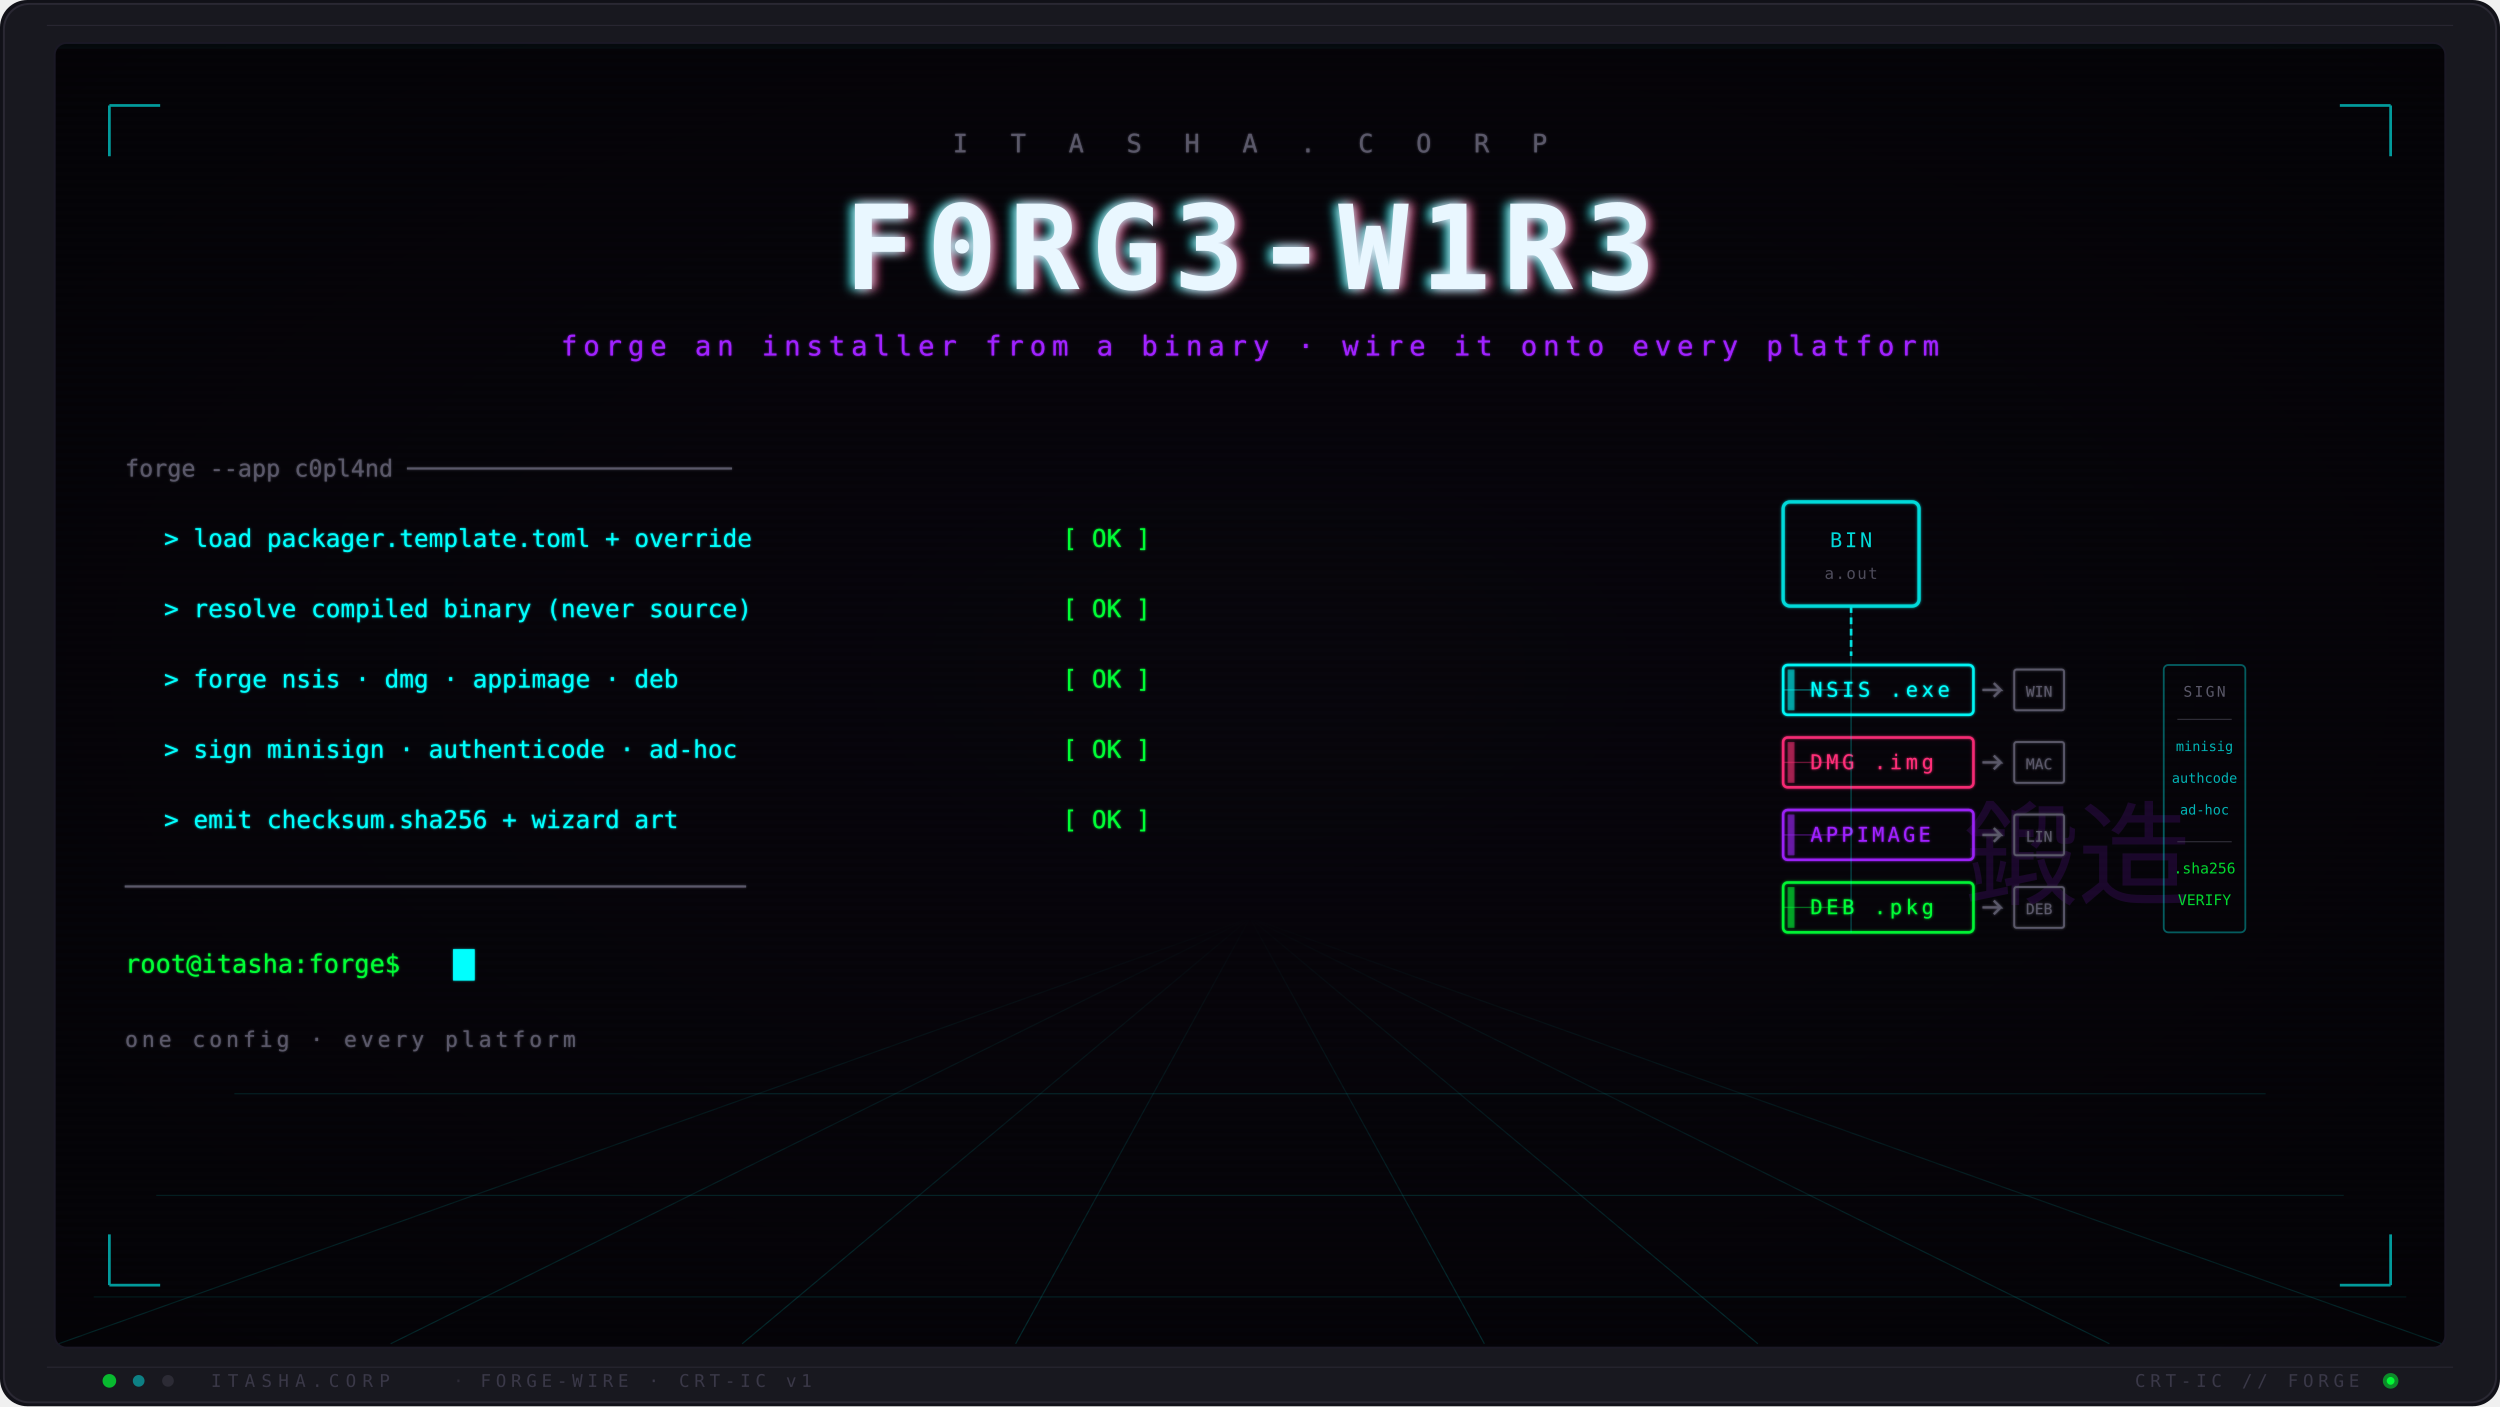
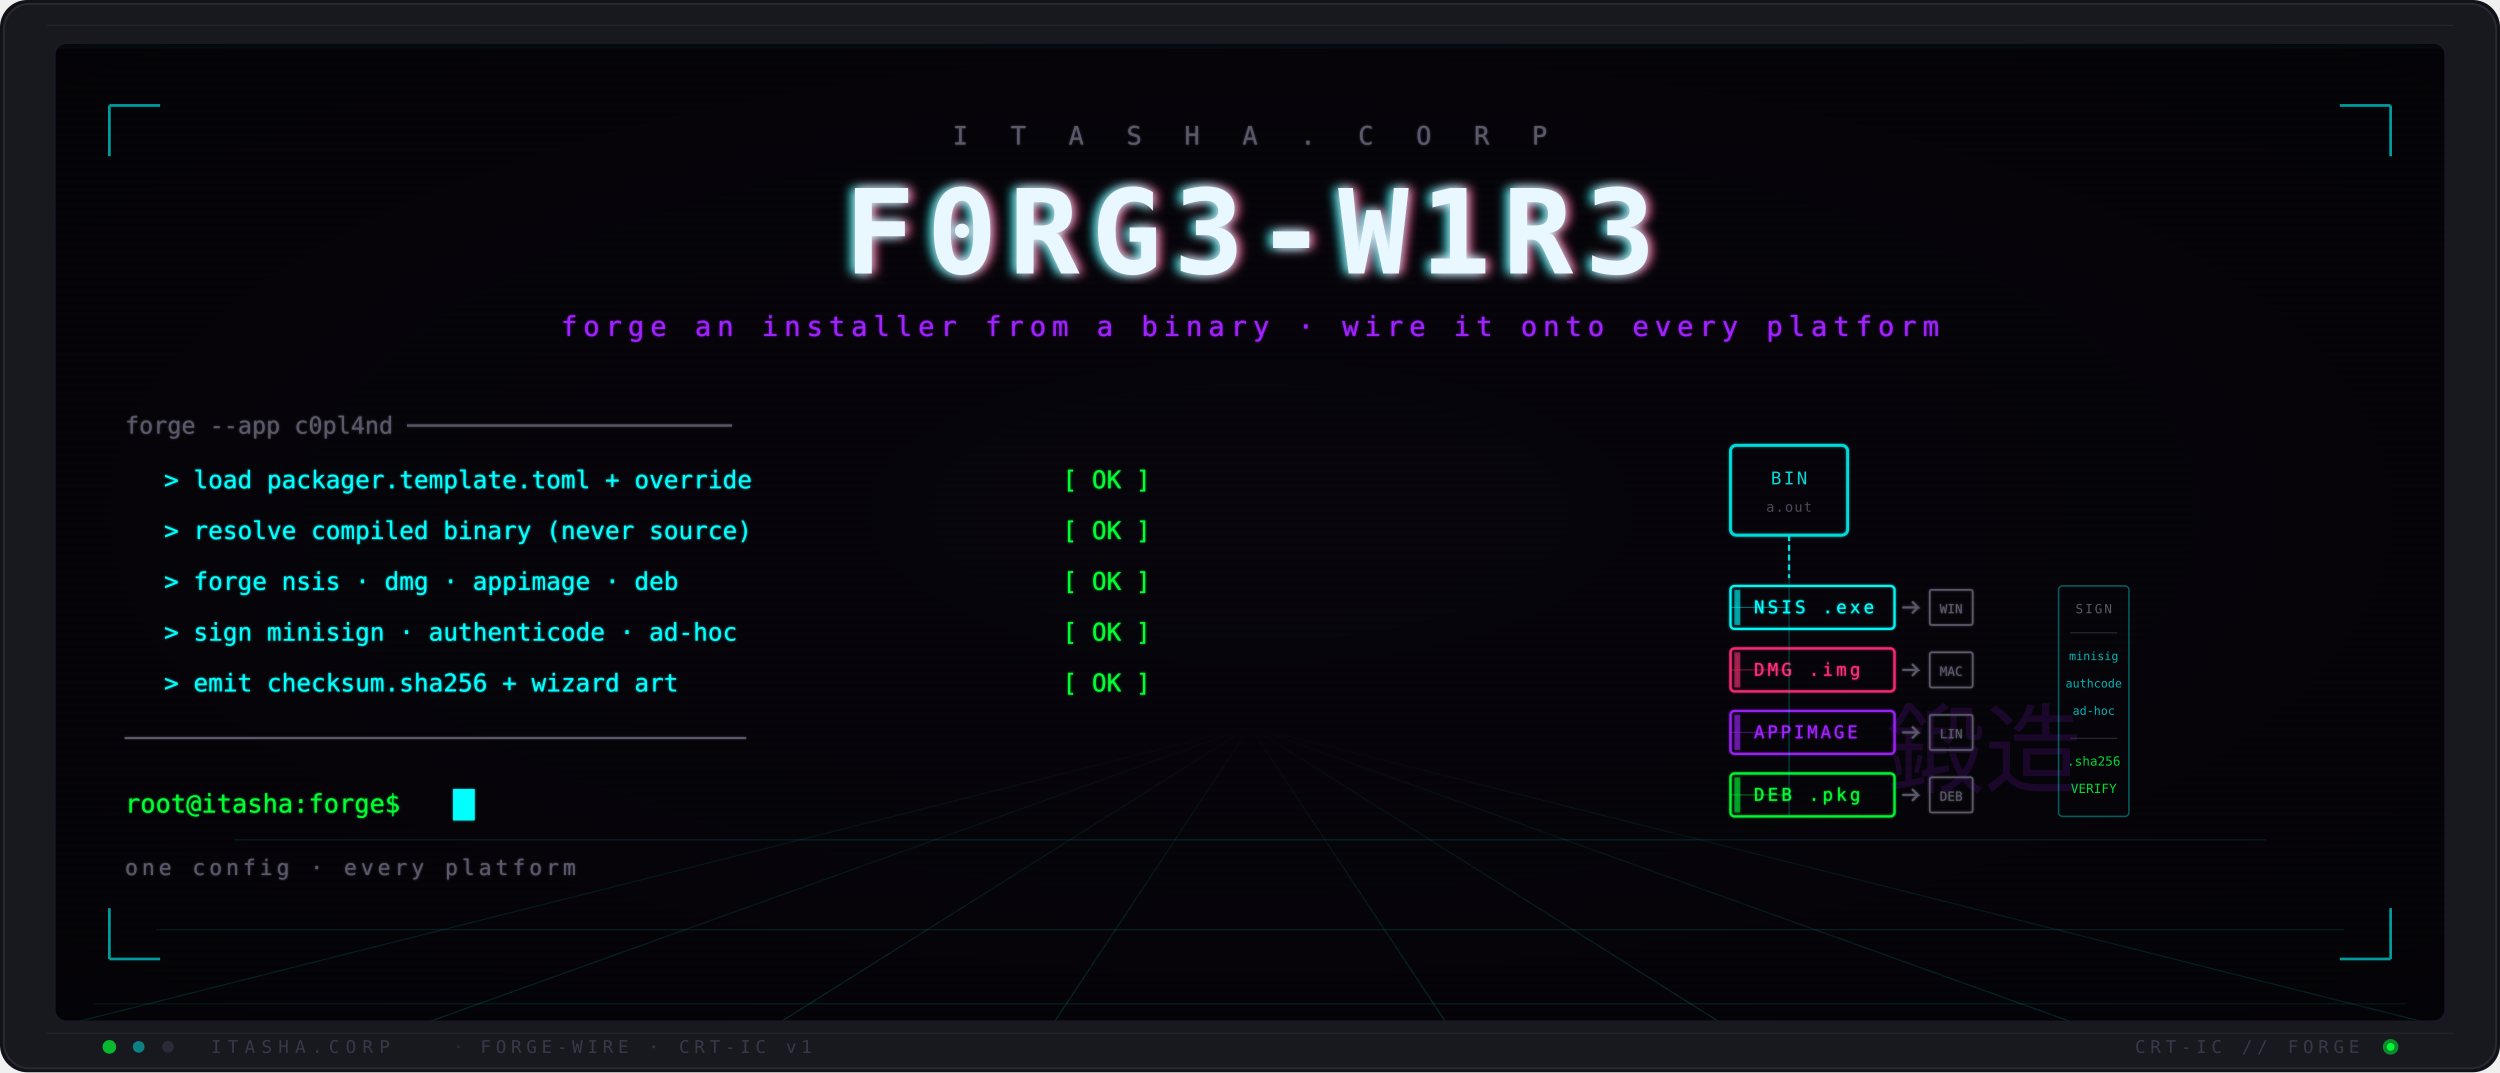
- <svg xmlns="http://www.w3.org/2000/svg" viewBox="0 0 1280 720" width="1280" height="720" role="img" aria-label="F0RG3-W1R3 — forge an installer from a binary, wire it onto every platform">
+ <svg xmlns="http://www.w3.org/2000/svg" viewBox="0 0 1280 549" width="1280" height="549" role="img" aria-label="F0RG3-W1R3 — forge an installer from a binary, wire it onto every platform">
  <defs>
    <pattern id="scan" patternUnits="userSpaceOnUse" width="1280" height="4">
      <rect width="1280" height="2" fill="transparent" />
      <rect y="2" width="1280" height="2" fill="rgba(0,0,0,0.16)" />
    </pattern>
    <radialGradient id="vig" cx="50%" cy="48%" r="72%">
      <stop offset="0%" stop-color="transparent" />
      <stop offset="100%" stop-color="rgba(0,0,0,0.46)" />
    </radialGradient>
    <linearGradient id="grid" x1="0" y1="0" x2="0" y2="1">
      <stop offset="0%" stop-color="#00fffe" stop-opacity="0" />
      <stop offset="100%" stop-color="#00fffe" stop-opacity="0.5" />
    </linearGradient>
    <filter id="phos">
      <feGaussianBlur in="SourceGraphic" stdDeviation="0.7" result="b" />
      <feMerge>
        <feMergeNode in="b" />
        <feMergeNode in="SourceGraphic" />
      </feMerge>
    </filter>
    <filter id="soft">
      <feGaussianBlur stdDeviation="2.4" />
    </filter>
    <filter id="glow">
      <feGaussianBlur stdDeviation="2.6" result="b" />
      <feMerge>
        <feMergeNode in="b" />
        <feMergeNode in="SourceGraphic" />
      </feMerge>
    </filter>
    <clipPath id="sc">
-       <rect x="28" y="22" width="1224" height="668" rx="6" />
+       <rect x="28" y="22" width="1224" height="501" rx="6" />
    </clipPath>
  </defs>
  <style>
    text { font-family: 'SF Mono','Fira Code','Cascadia Code','JetBrains Mono',Consolas,monospace; }
-     @keyframes sweep { 0% { transform: translateY(0); } 100% { transform: translateY(668px); } }
+     @keyframes sweep { 0% { transform: translateY(0); } 100% { transform: translateY(501px); } }
    @keyframes flicker { 0%,96%,100% { opacity: 1; } 97% { opacity: 0.97; } 98% { opacity: 0.995; } }
    @keyframes bootReveal { 0% { opacity: 0; } 100% { opacity: 0.92; } }
    @keyframes curBlink { 0%,50% { opacity: 1; } 51%,100% { opacity: 0; } }
    @keyframes heartbeat { 0%,100% { r: 4; opacity: 0.55; } 15% { r: 5; opacity: 0.95; } 30% { r: 4; opacity: 0.55; } 50% { r: 4.4; opacity: 0.8; } }
-     @keyframes edgeGlow { 0% { stroke-dashoffset: 3784; } 100% { stroke-dashoffset: 0; } }
+     @keyframes edgeGlow { 0% { stroke-dashoffset: 3450; } 100% { stroke-dashoffset: 0; } }
    @keyframes phosphorBloom { 0%,100% { opacity: 0; } 50% { opacity: 0.02; } }
    @keyframes signalPulse { 0% { stroke-dashoffset: 18; opacity: 0.85; } 100% { stroke-dashoffset: 0; opacity: 0.3; } }
    @keyframes nodeBlink { 0%,100% { opacity: 0.9; } 50% { opacity: 0.35; } }
    @media (prefers-reduced-motion: reduce) { * { animation: none !important; } }
  </style>
-   <rect x="0" y="0" width="1280" height="720" rx="14" fill="#111118" />
-   <rect x="2" y="2" width="1276" height="716" rx="13" fill="#18181f" stroke="#2a2833" stroke-width="1" />
+   <rect x="0" y="0" width="1280" height="549" rx="14" fill="#111118" />
+   <rect x="2" y="2" width="1276" height="545" rx="13" fill="#18181f" stroke="#2a2833" stroke-width="1" />
  <line x1="24" y1="13" x2="1256" y2="13" stroke="#2a2833" stroke-width="0.5" />
-   <line x1="24" y1="700" x2="1256" y2="700" stroke="#2a2833" stroke-width="0.5" />
-   <rect x="28" y="22" width="1224" height="668" rx="6" fill="#08060d" />
+   <line x1="24" y1="529" x2="1256" y2="529" stroke="#2a2833" stroke-width="0.5" />
+   <rect x="28" y="22" width="1224" height="501" rx="6" fill="#08060d" />
  <g clip-path="url(#sc)">
    <g stroke="url(#grid)" stroke-width="0.6" opacity="0.5">
-       <line x1="640" y1="470" x2="30" y2="688" />
-       <line x1="640" y1="470" x2="200" y2="688" />
-       <line x1="640" y1="470" x2="380" y2="688" />
-       <line x1="640" y1="470" x2="520" y2="688" />
-       <line x1="640" y1="470" x2="640" y2="688" />
-       <line x1="640" y1="470" x2="760" y2="688" />
-       <line x1="640" y1="470" x2="900" y2="688" />
-       <line x1="640" y1="470" x2="1080" y2="688" />
-       <line x1="640" y1="470" x2="1250" y2="688" />
+       <line x1="640" y1="372" x2="40" y2="523" />
+       <line x1="640" y1="372" x2="220" y2="523" />
+       <line x1="640" y1="372" x2="400" y2="523" />
+       <line x1="640" y1="372" x2="540" y2="523" />
+       <line x1="640" y1="372" x2="640" y2="523" />
+       <line x1="640" y1="372" x2="740" y2="523" />
+       <line x1="640" y1="372" x2="880" y2="523" />
+       <line x1="640" y1="372" x2="1060" y2="523" />
+       <line x1="640" y1="372" x2="1240" y2="523" />
    </g>
    <g stroke="#00fffe" stroke-width="0.5" opacity="0.22">
-       <line x1="120" y1="560" x2="1160" y2="560" />
-       <line x1="80" y1="612" x2="1200" y2="612" />
-       <line x1="48" y1="664" x2="1232" y2="664" />
+       <line x1="120" y1="430" x2="1160" y2="430" />
+       <line x1="80" y1="476" x2="1200" y2="476" />
+       <line x1="48" y1="514" x2="1232" y2="514" />
    </g>
    <rect x="28" y="22" width="1224" height="3" fill="#00fffe" opacity="0.05" style="animation: sweep 9s linear infinite;" />
-     <rect x="28" y="22" width="1224" height="668" fill="#ffffff" opacity="0" style="animation: phosphorBloom 8s ease-in-out infinite;" />
+     <rect x="28" y="22" width="1224" height="501" fill="#ffffff" opacity="0" style="animation: phosphorBloom 8s ease-in-out infinite;" />
  </g>
-   <rect x="28" y="22" width="1224" height="668" rx="6" fill="url(#scan)" />
-   <rect x="28" y="22" width="1224" height="668" rx="6" fill="url(#vig)" />
-   <rect x="28" y="22" width="1224" height="668" rx="6" fill="none" stroke="#00fffe" stroke-width="1" opacity="0.07" stroke-dasharray="22,3762" style="animation: edgeGlow 11s linear infinite;" />
-   <rect x="28" y="22" width="1224" height="668" rx="6" fill="none" stroke="#1a1825" />
+   <rect x="28" y="22" width="1224" height="501" rx="6" fill="url(#scan)" />
+   <rect x="28" y="22" width="1224" height="501" rx="6" fill="url(#vig)" />
+   <rect x="28" y="22" width="1224" height="501" rx="6" fill="none" stroke="#00fffe" stroke-width="1" opacity="0.07" stroke-dasharray="22,3428" style="animation: edgeGlow 11s linear infinite;" />
+   <rect x="28" y="22" width="1224" height="501" rx="6" fill="none" stroke="#1a1825" />
  <g stroke="#00fffe" stroke-width="1.4" fill="none" opacity="0.6">
    <path d="M56 54 h26 M56 54 v26" />
    <path d="M1224 54 h-26 M1224 54 v26" />
-     <path d="M56 658 h26 M56 658 v-26" />
-     <path d="M1224 658 h-26 M1224 658 v-26" />
+     <path d="M56 491 h26 M56 491 v-26" />
+     <path d="M1224 491 h-26 M1224 491 v-26" />
  </g>
  <g style="animation: flicker 7s infinite;">
-     <text x="640" y="78" text-anchor="middle" font-size="13" fill="#5a5869" letter-spacing="7" filter="url(#phos)">I T A S H A . C O R P</text>
+     <text x="640" y="74" text-anchor="middle" font-size="13" fill="#5a5869" letter-spacing="7" filter="url(#phos)">I T A S H A . C O R P</text>
    <g font-size="60" font-weight="bold" letter-spacing="6" text-anchor="middle">
-       <text x="643" y="148" fill="#ff2d78" opacity="0.55" filter="url(#soft)">F0RG3-W1R3</text>
-       <text x="637" y="148" fill="#00fffe" opacity="0.55" filter="url(#soft)">F0RG3-W1R3</text>
-       <text x="640" y="148" fill="#e9f7ff" filter="url(#glow)">F0RG3-W1R3</text>
+       <text x="643" y="140" fill="#ff2d78" opacity="0.55" filter="url(#soft)">F0RG3-W1R3</text>
+       <text x="637" y="140" fill="#00fffe" opacity="0.55" filter="url(#soft)">F0RG3-W1R3</text>
+       <text x="640" y="140" fill="#e9f7ff" filter="url(#glow)">F0RG3-W1R3</text>
    </g>
-     <text x="640" y="182" text-anchor="middle" font-size="14" fill="#a020ff" letter-spacing="3" filter="url(#phos)">forge an installer from a binary · wire it onto every platform</text>
+     <text x="640" y="172" text-anchor="middle" font-size="14" fill="#a020ff" letter-spacing="3" filter="url(#phos)">forge an installer from a binary · wire it onto every platform</text>
    <g filter="url(#phos)">
-       <text x="64" y="244" font-size="12" fill="#5a5869">forge --app c0pl4nd ───────────────────────</text>
-       <text x="84" y="280" font-size="12.5" fill="#00fffe" style="animation: bootReveal 0.35s ease-out 0.2s both;">&gt; load packager.template.toml + override</text>
-       <text x="544" y="280" font-size="12.5" fill="#01fe36" style="animation: bootReveal 0.35s ease-out 0.2s both;">[ OK ]</text>
-       <text x="84" y="316" font-size="12.5" fill="#00fffe" style="animation: bootReveal 0.35s ease-out 0.5s both;">&gt; resolve compiled binary (never source)</text>
-       <text x="544" y="316" font-size="12.5" fill="#01fe36" style="animation: bootReveal 0.35s ease-out 0.5s both;">[ OK ]</text>
-       <text x="84" y="352" font-size="12.5" fill="#00fffe" style="animation: bootReveal 0.35s ease-out 0.8s both;">&gt; forge  nsis · dmg · appimage · deb</text>
-       <text x="544" y="352" font-size="12.5" fill="#01fe36" style="animation: bootReveal 0.35s ease-out 0.8s both;">[ OK ]</text>
-       <text x="84" y="388" font-size="12.5" fill="#00fffe" style="animation: bootReveal 0.35s ease-out 1.1s both;">&gt; sign  minisign · authenticode · ad-hoc</text>
-       <text x="544" y="388" font-size="12.5" fill="#01fe36" style="animation: bootReveal 0.35s ease-out 1.1s both;">[ OK ]</text>
-       <text x="84" y="424" font-size="12.5" fill="#00fffe" style="animation: bootReveal 0.35s ease-out 1.4s both;">&gt; emit  checksum.sha256 + wizard art</text>
-       <text x="544" y="424" font-size="12.5" fill="#01fe36" style="animation: bootReveal 0.35s ease-out 1.4s both;">[ OK ]</text>
-       <text x="64" y="458" font-size="12" fill="#5a5869">────────────────────────────────────────────</text>
-       <text x="64" y="498" font-size="13" fill="#01fe36">root@itasha:forge$</text>
-       <rect x="232" y="486" width="11" height="16" fill="#00fffe" style="animation: curBlink 1.1s step-end infinite;" />
-       <text x="64" y="536" font-size="11" fill="#5a5869" letter-spacing="2">one config · every platform</text>
+       <text x="64" y="222" font-size="12" fill="#5a5869">forge --app c0pl4nd ───────────────────────</text>
+       <text x="84" y="250" font-size="12.5" fill="#00fffe" style="animation: bootReveal 0.35s ease-out 0.2s both;">&gt; load packager.template.toml + override</text>
+       <text x="544" y="250" font-size="12.5" fill="#01fe36" style="animation: bootReveal 0.35s ease-out 0.2s both;">[ OK ]</text>
+       <text x="84" y="276" font-size="12.5" fill="#00fffe" style="animation: bootReveal 0.35s ease-out 0.5s both;">&gt; resolve compiled binary (never source)</text>
+       <text x="544" y="276" font-size="12.5" fill="#01fe36" style="animation: bootReveal 0.35s ease-out 0.5s both;">[ OK ]</text>
+       <text x="84" y="302" font-size="12.5" fill="#00fffe" style="animation: bootReveal 0.35s ease-out 0.8s both;">&gt; forge  nsis · dmg · appimage · deb</text>
+       <text x="544" y="302" font-size="12.5" fill="#01fe36" style="animation: bootReveal 0.35s ease-out 0.8s both;">[ OK ]</text>
+       <text x="84" y="328" font-size="12.5" fill="#00fffe" style="animation: bootReveal 0.35s ease-out 1.1s both;">&gt; sign  minisign · authenticode · ad-hoc</text>
+       <text x="544" y="328" font-size="12.5" fill="#01fe36" style="animation: bootReveal 0.35s ease-out 1.1s both;">[ OK ]</text>
+       <text x="84" y="354" font-size="12.5" fill="#00fffe" style="animation: bootReveal 0.35s ease-out 1.4s both;">&gt; emit  checksum.sha256 + wizard art</text>
+       <text x="544" y="354" font-size="12.5" fill="#01fe36" style="animation: bootReveal 0.35s ease-out 1.4s both;">[ OK ]</text>
+       <text x="64" y="382" font-size="12" fill="#5a5869">────────────────────────────────────────────</text>
+       <text x="64" y="416" font-size="13" fill="#01fe36">root@itasha:forge$</text>
+       <rect x="232" y="404" width="11" height="16" fill="#00fffe" style="animation: curBlink 1.1s step-end infinite;" />
+       <text x="64" y="448" font-size="11" fill="#5a5869" letter-spacing="2">one config · every platform</text>
    </g>
-     <g transform="translate(906, 250) scale(1.16)" style="animation: flicker 9s infinite;">
+     <g transform="translate(880, 222)" style="animation: flicker 9s infinite;">
      <text x="86" y="180" fill="#a020ff" font-size="50" opacity="0.14" font-family="'Noto Sans JP','Yu Gothic',sans-serif">鍛造</text>
      <g opacity="0.85">
        <rect x="6" y="6" width="60" height="46" rx="3" fill="none" stroke="#00fffe" stroke-width="1.4" filter="url(#phos)" />
        <text x="36" y="26" text-anchor="middle" font-size="9" fill="#00fffe" letter-spacing="1.2">BIN</text>
        <text x="36" y="40" text-anchor="middle" font-size="7" fill="#5a5869" letter-spacing="0.6">a.out</text>
        <line x1="36" y1="52" x2="36" y2="74" stroke="#00fffe" stroke-width="1.2" stroke-dasharray="3,2" style="animation: signalPulse 1.6s linear infinite;" />
      </g>
      <g transform="translate(0, 78)" filter="url(#phos)">
        <rect x="6" y="0" width="84" height="22" rx="2" fill="none" stroke="#00fffe" stroke-width="1.1" opacity="0.9" />
        <rect x="8" y="2" width="3" height="18" fill="#00fffe" opacity="0.4" />
        <text x="18" y="14" font-size="9" fill="#00fffe" letter-spacing="1.6">NSIS .exe</text>
        <path d="M94 11 l8 0 l-3 -3 m3 3 l-3 3" stroke="#5a5869" stroke-width="1" fill="none" />
        <rect x="108" y="2" width="22" height="18" rx="1" fill="none" stroke="#5a5869" stroke-width="0.8" />
        <text x="119" y="14" text-anchor="middle" font-size="6.5" fill="#5a5869">WIN</text>
      </g>
      <g transform="translate(0, 110)" filter="url(#phos)">
        <rect x="6" y="0" width="84" height="22" rx="2" fill="none" stroke="#ff2d78" stroke-width="1.1" opacity="0.9" />
        <rect x="8" y="2" width="3" height="18" fill="#ff2d78" opacity="0.4" />
        <text x="18" y="14" font-size="9" fill="#ff2d78" letter-spacing="1.6">DMG .img</text>
        <path d="M94 11 l8 0 l-3 -3 m3 3 l-3 3" stroke="#5a5869" stroke-width="1" fill="none" />
        <rect x="108" y="2" width="22" height="18" rx="1" fill="none" stroke="#5a5869" stroke-width="0.8" />
        <text x="119" y="14" text-anchor="middle" font-size="6.5" fill="#5a5869">MAC</text>
      </g>
      <g transform="translate(0, 142)" filter="url(#phos)">
        <rect x="6" y="0" width="84" height="22" rx="2" fill="none" stroke="#a020ff" stroke-width="1.1" opacity="0.9" />
        <rect x="8" y="2" width="3" height="18" fill="#a020ff" opacity="0.4" />
        <text x="18" y="14" font-size="9" fill="#a020ff" letter-spacing="1.4">APPIMAGE</text>
        <path d="M94 11 l8 0 l-3 -3 m3 3 l-3 3" stroke="#5a5869" stroke-width="1" fill="none" />
        <rect x="108" y="2" width="22" height="18" rx="1" fill="none" stroke="#5a5869" stroke-width="0.8" />
        <text x="119" y="14" text-anchor="middle" font-size="6.5" fill="#5a5869">LIN</text>
      </g>
      <g transform="translate(0, 174)" filter="url(#phos)">
        <rect x="6" y="0" width="84" height="22" rx="2" fill="none" stroke="#01fe36" stroke-width="1.1" opacity="0.9" />
        <rect x="8" y="2" width="3" height="18" fill="#01fe36" opacity="0.4" />
        <text x="18" y="14" font-size="9" fill="#01fe36" letter-spacing="1.6">DEB .pkg</text>
        <path d="M94 11 l8 0 l-3 -3 m3 3 l-3 3" stroke="#5a5869" stroke-width="1" fill="none" />
        <rect x="108" y="2" width="22" height="18" rx="1" fill="none" stroke="#5a5869" stroke-width="0.8" />
        <text x="119" y="14" text-anchor="middle" font-size="6.5" fill="#5a5869">DEB</text>
      </g>
      <line x1="36" y1="52" x2="36" y2="196" stroke="#00fffe" stroke-width="0.6" opacity="0.25" />
      <line x1="36" y1="89" x2="6" y2="89" stroke="#00fffe" stroke-width="0.6" opacity="0.4" />
      <line x1="36" y1="121" x2="6" y2="121" stroke="#ff2d78" stroke-width="0.6" opacity="0.4" />
      <line x1="36" y1="153" x2="6" y2="153" stroke="#a020ff" stroke-width="0.6" opacity="0.4" />
      <line x1="36" y1="185" x2="6" y2="185" stroke="#01fe36" stroke-width="0.6" opacity="0.4" />
      <g transform="translate(174, 78)" style="animation: nodeBlink 3s ease-in-out infinite;">
        <rect x="0" y="0" width="36" height="118" rx="2" fill="none" stroke="#00fffe" stroke-width="0.8" opacity="0.35" />
        <text x="18" y="14" text-anchor="middle" font-size="6.5" fill="#5a5869" letter-spacing="1">SIGN</text>
        <line x1="6" y1="24" x2="30" y2="24" stroke="#5a5869" stroke-width="0.5" opacity="0.5" />
        <text x="18" y="38" text-anchor="middle" font-size="6" fill="#00fffe" opacity="0.7">minisig</text>
        <text x="18" y="52" text-anchor="middle" font-size="6" fill="#00fffe" opacity="0.7">authcode</text>
        <text x="18" y="66" text-anchor="middle" font-size="6" fill="#00fffe" opacity="0.7">ad-hoc</text>
        <line x1="6" y1="78" x2="30" y2="78" stroke="#5a5869" stroke-width="0.5" opacity="0.5" />
        <text x="18" y="92" text-anchor="middle" font-size="6.5" fill="#01fe36" opacity="0.85">.sha256</text>
        <text x="18" y="106" text-anchor="middle" font-size="6.5" fill="#01fe36" opacity="0.85">VERIFY</text>
      </g>
    </g>
  </g>
  <g>
-     <circle cx="56" cy="707" r="3.5" fill="#01fe36" opacity="0.7" style="animation: heartbeat 2.4s ease-in-out infinite;" />
-     <circle cx="71" cy="707" r="3" fill="#00fffe" opacity="0.45" />
-     <circle cx="86" cy="707" r="3" fill="#5a5869" opacity="0.3" />
-     <text x="108" y="707" font-size="9" fill="#3a3848" letter-spacing="3.2" dominant-baseline="central">ITASHA.CORP</text>
-     <text x="232" y="707" font-size="9" fill="#2c2a37" dominant-baseline="central">·</text>
-     <text x="246" y="707" font-size="9" fill="#3a3848" letter-spacing="2.4" dominant-baseline="central">FORGE-WIRE · CRT-IC v1</text>
-     <text x="1208" y="707" font-size="9" fill="#3a3848" letter-spacing="2.4" dominant-baseline="central" text-anchor="end">CRT-IC // FORGE</text>
-     <circle cx="1224" cy="707" r="4" fill="#01fe36" opacity="0.5" />
-     <circle cx="1224" cy="707" r="2" fill="#01fe36" opacity="0.95" style="animation: heartbeat 2.4s ease-in-out infinite;" />
+     <circle cx="56" cy="536" r="3.5" fill="#01fe36" opacity="0.7" style="animation: heartbeat 2.4s ease-in-out infinite;" />
+     <circle cx="71" cy="536" r="3" fill="#00fffe" opacity="0.45" />
+     <circle cx="86" cy="536" r="3" fill="#5a5869" opacity="0.3" />
+     <text x="108" y="536" font-size="9" fill="#3a3848" letter-spacing="3.2" dominant-baseline="central">ITASHA.CORP</text>
+     <text x="232" y="536" font-size="9" fill="#2c2a37" dominant-baseline="central">·</text>
+     <text x="246" y="536" font-size="9" fill="#3a3848" letter-spacing="2.4" dominant-baseline="central">FORGE-WIRE · CRT-IC v1</text>
+     <text x="1208" y="536" font-size="9" fill="#3a3848" letter-spacing="2.4" dominant-baseline="central" text-anchor="end">CRT-IC // FORGE</text>
+     <circle cx="1224" cy="536" r="4" fill="#01fe36" opacity="0.5" />
+     <circle cx="1224" cy="536" r="2" fill="#01fe36" opacity="0.95" style="animation: heartbeat 2.4s ease-in-out infinite;" />
  </g>
</svg>
